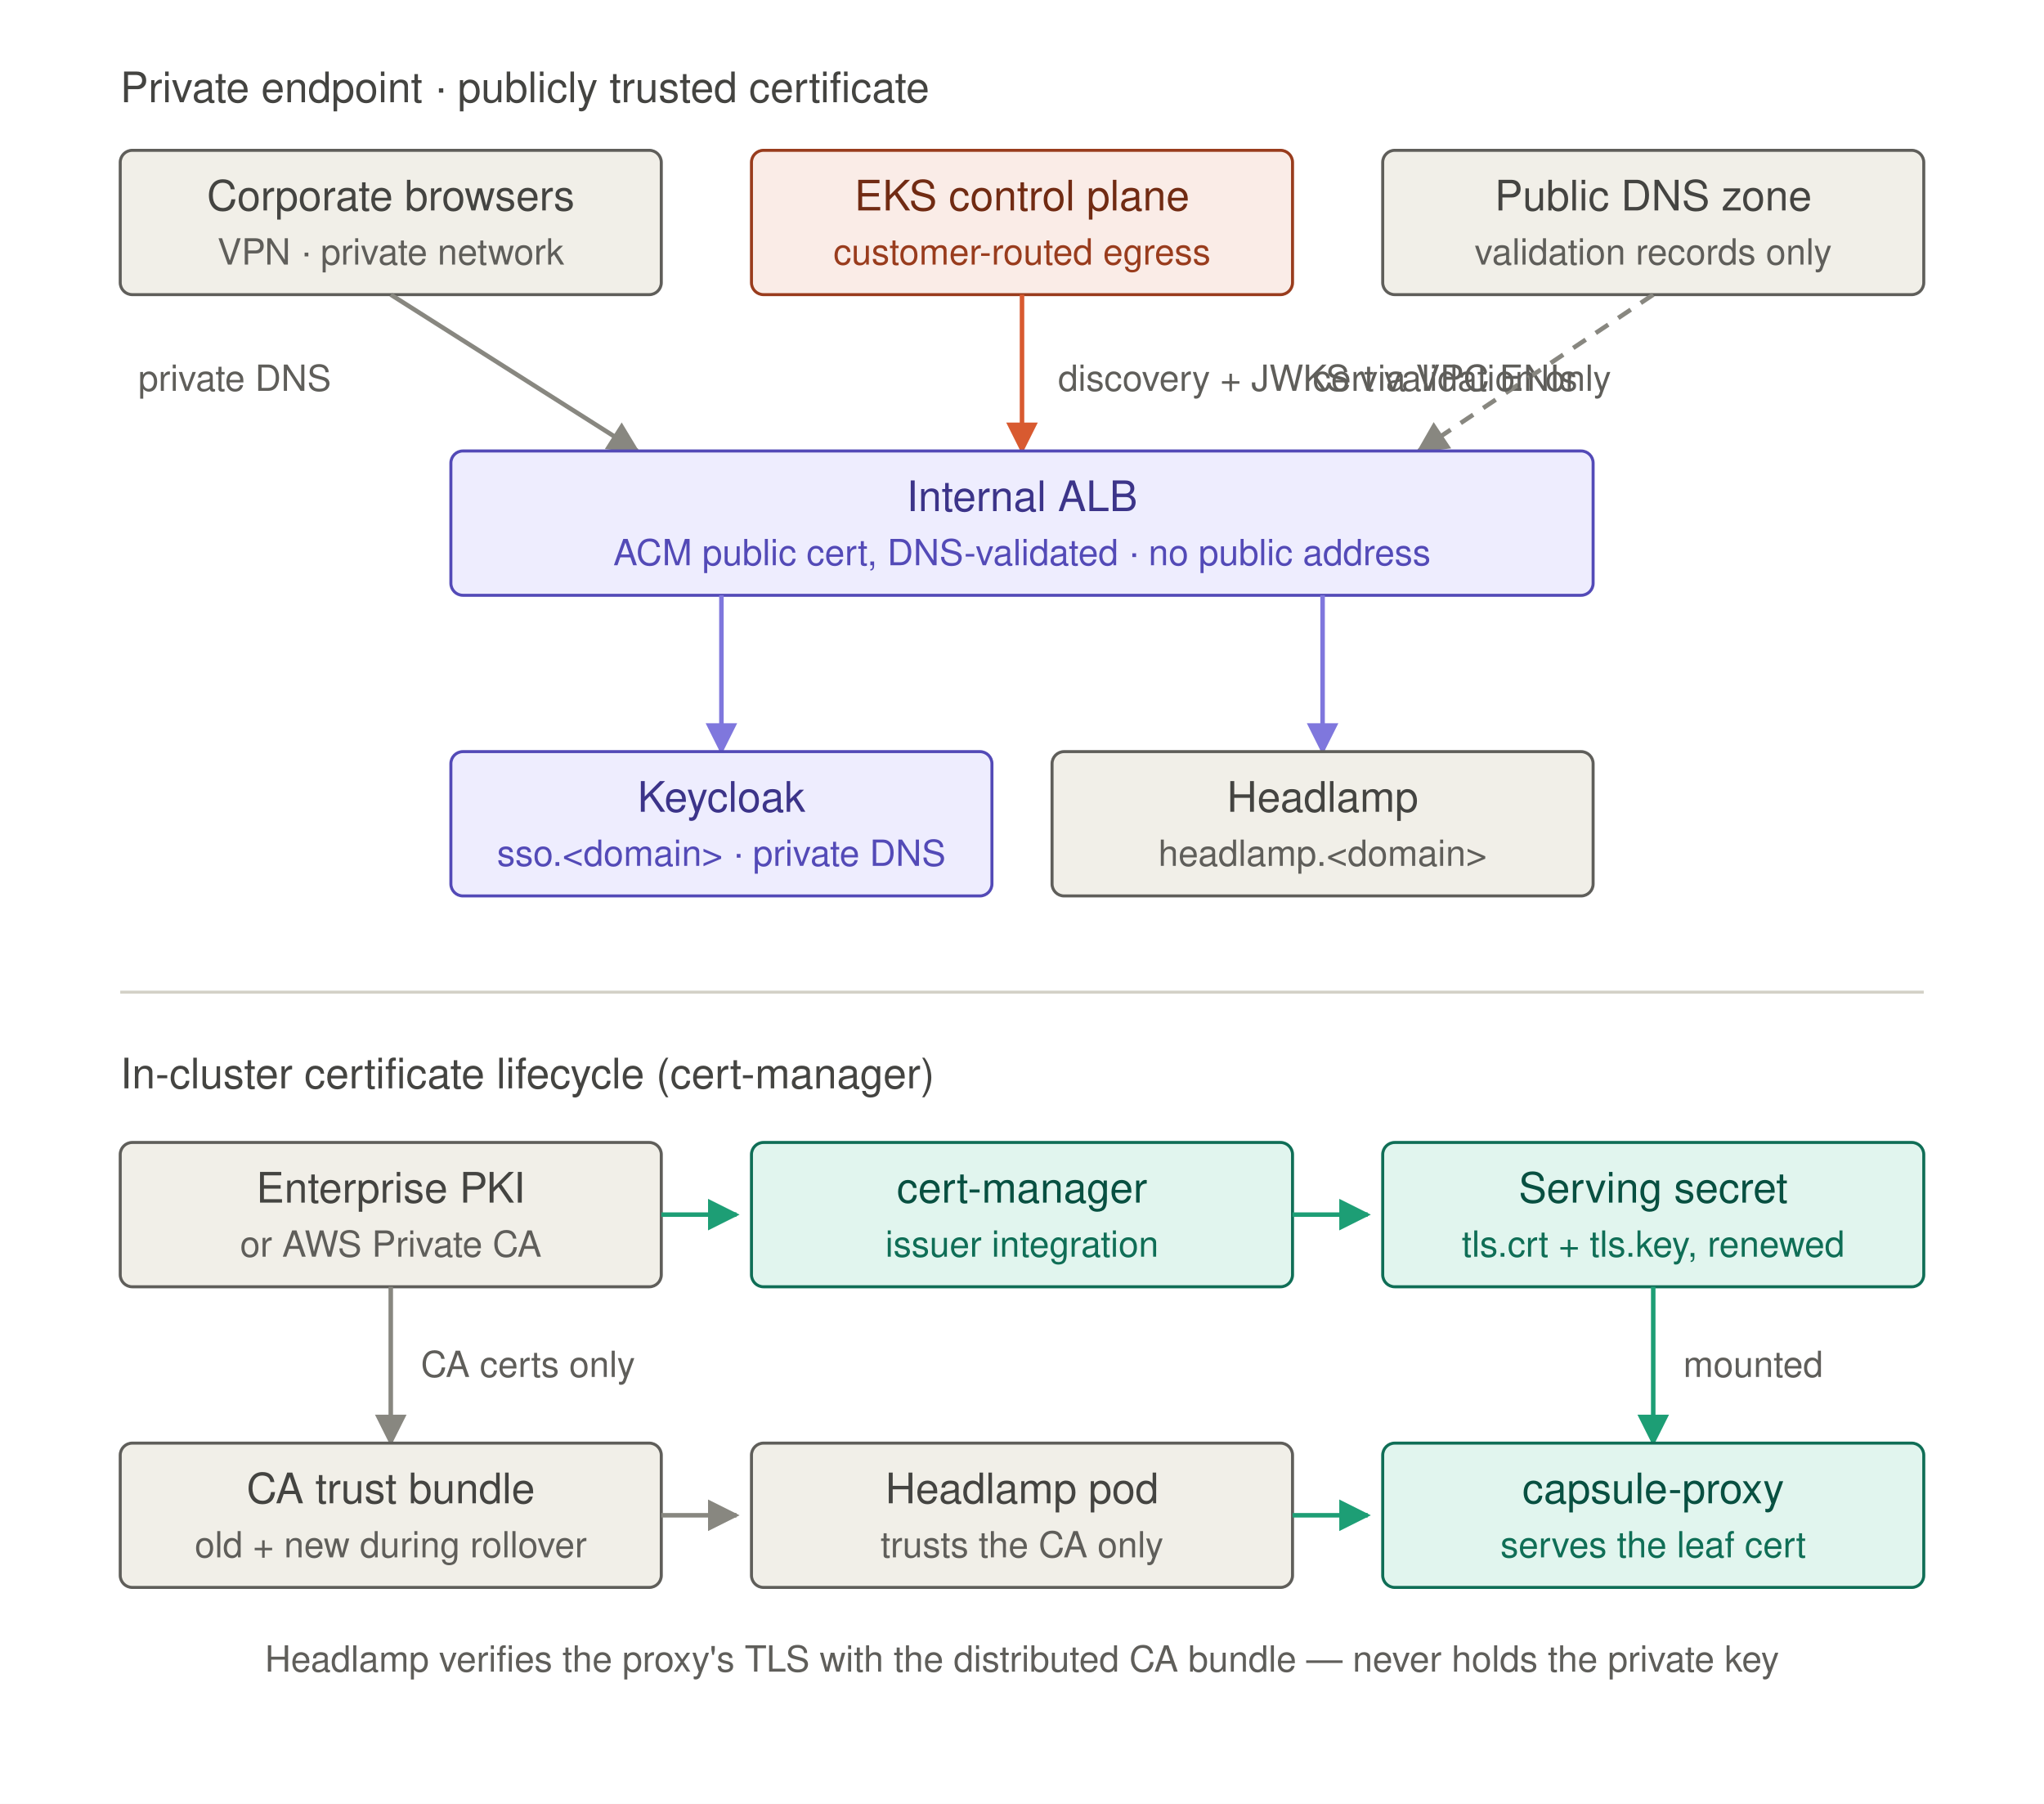
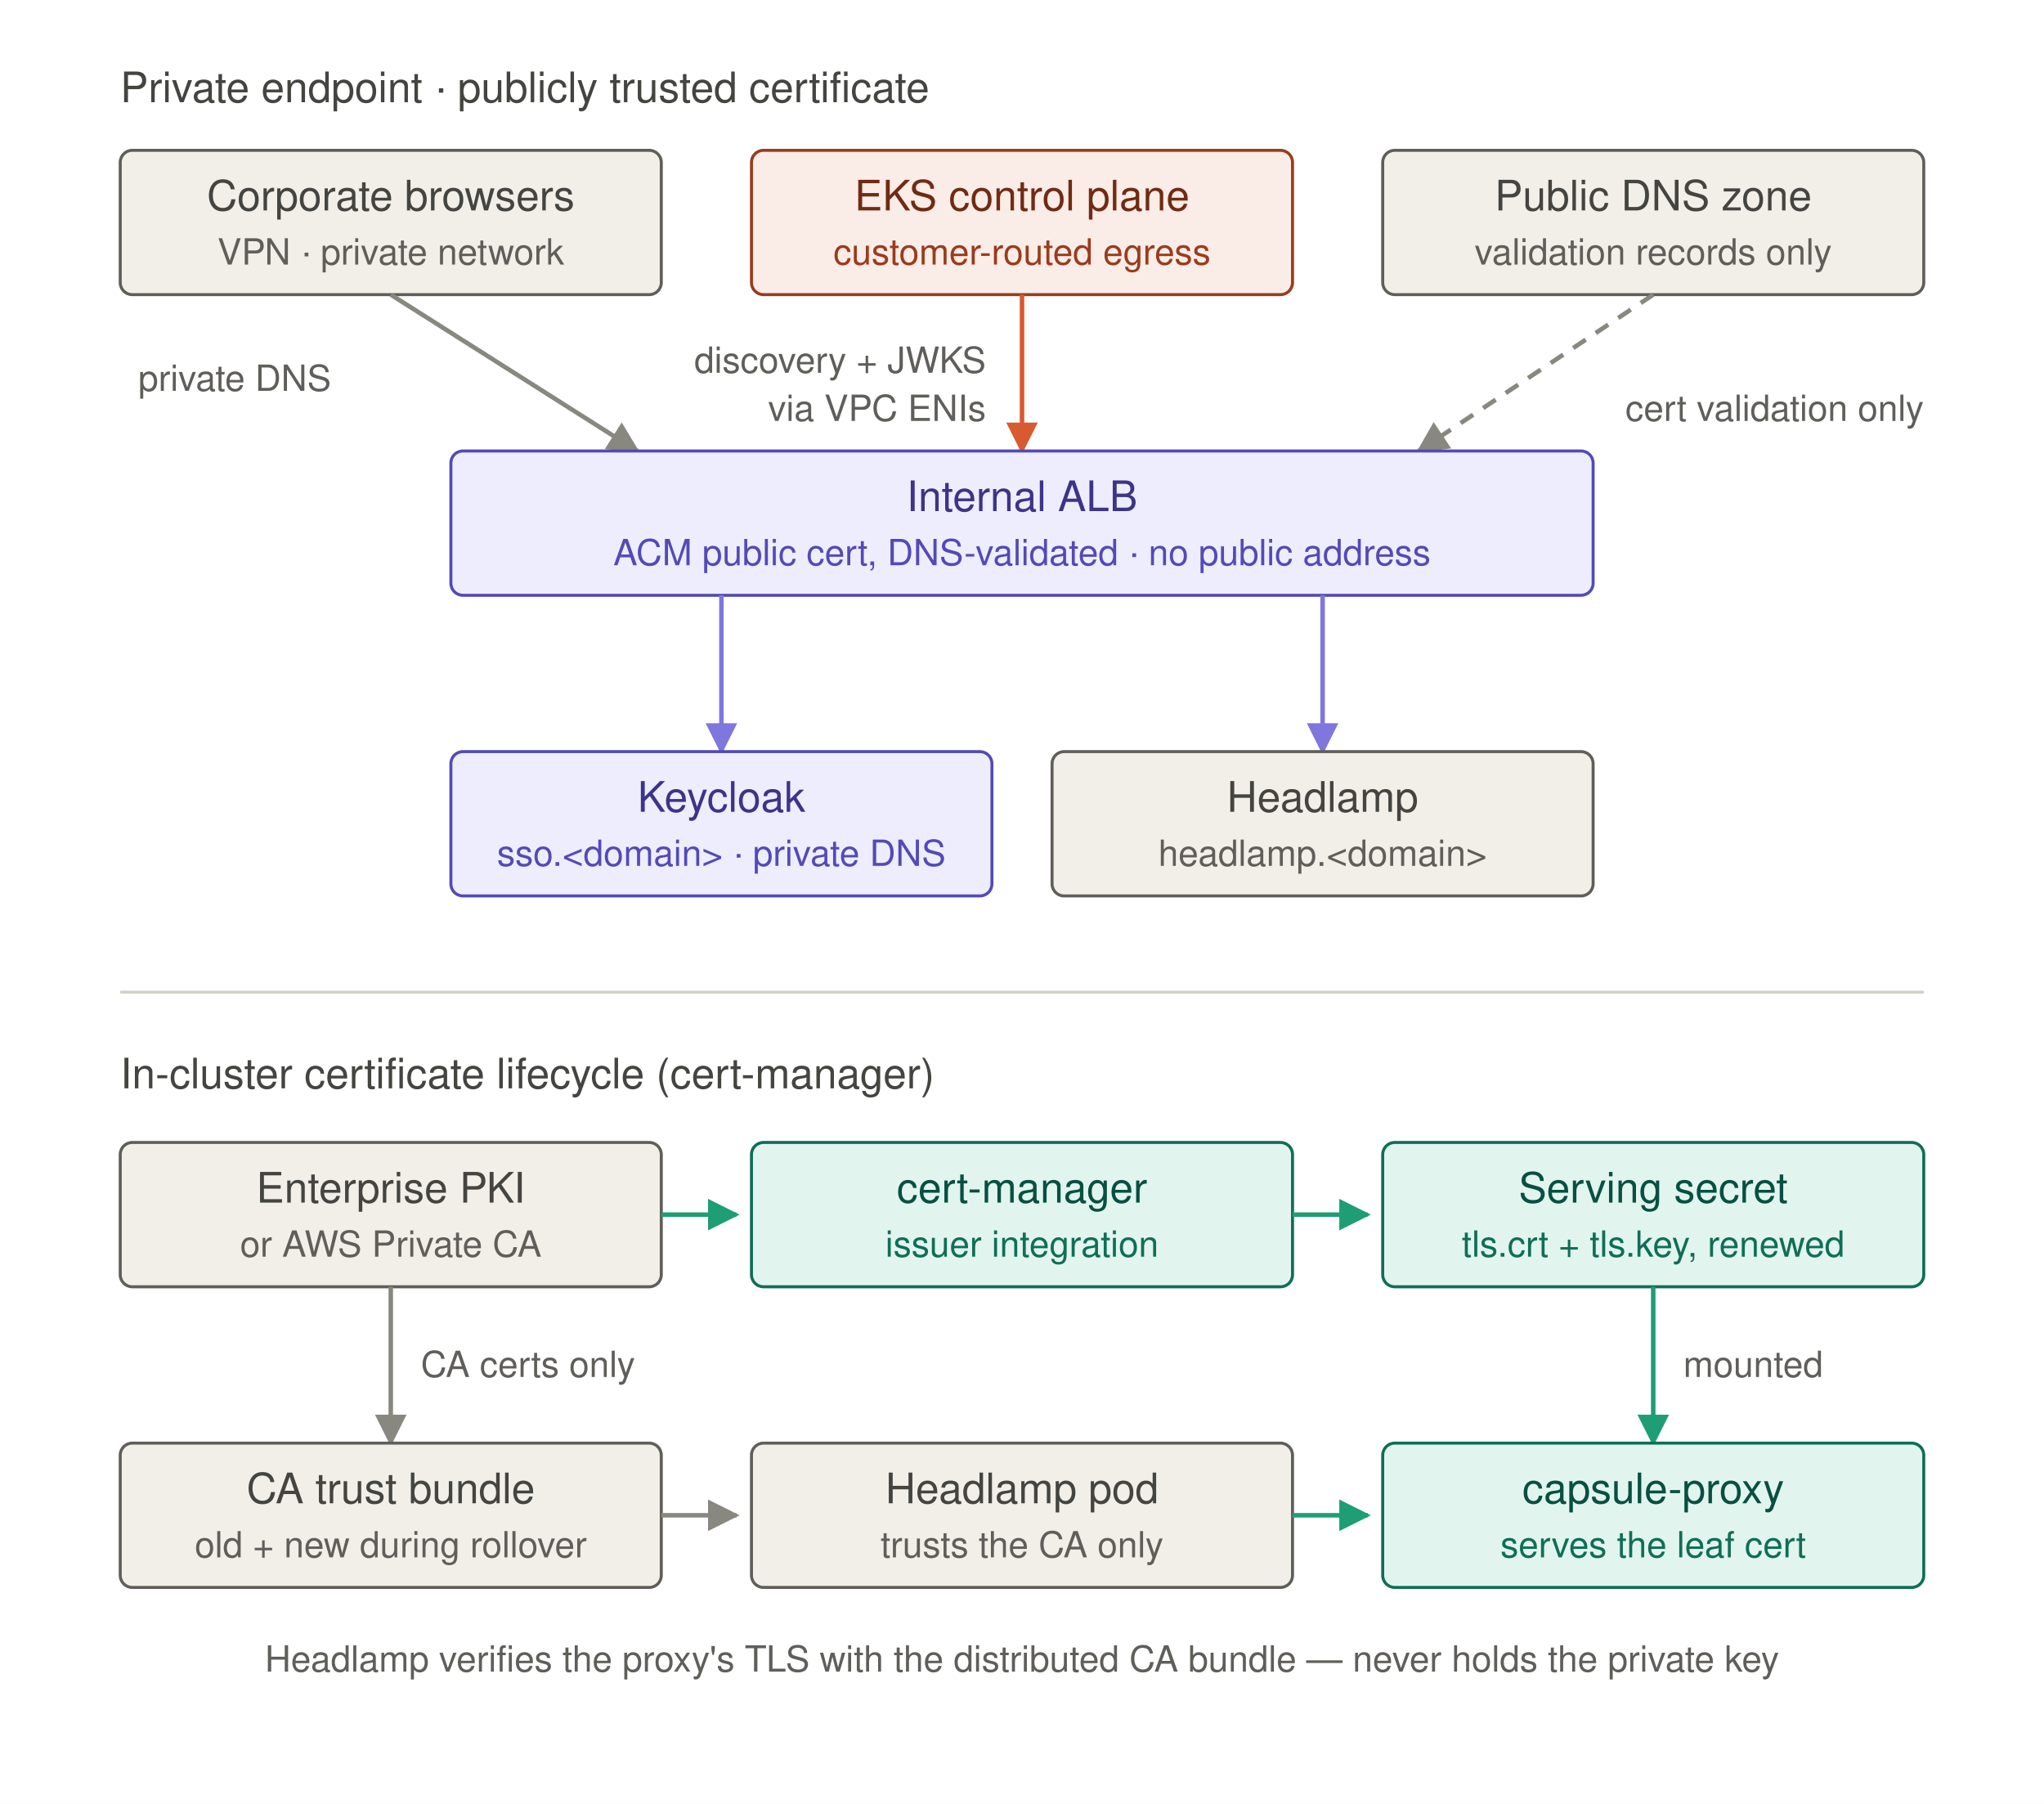
<svg xmlns="http://www.w3.org/2000/svg" width="680" height="600" viewBox="0 0 680 600" role="img">
  <defs>
    <marker id="aG" viewBox="0 0 10 10" refX="9" refY="5" markerWidth="7" markerHeight="7" orient="auto-start-reverse">
      <path d="M 0 0 L 10 5 L 0 10 z" fill="#888780" />
    </marker>
    <marker id="aC" viewBox="0 0 10 10" refX="9" refY="5" markerWidth="7" markerHeight="7" orient="auto-start-reverse">
      <path d="M 0 0 L 10 5 L 0 10 z" fill="#D85A30" />
    </marker>
    <marker id="aP" viewBox="0 0 10 10" refX="9" refY="5" markerWidth="7" markerHeight="7" orient="auto-start-reverse">
      <path d="M 0 0 L 10 5 L 0 10 z" fill="#7F77DD" />
    </marker>
    <marker id="aT" viewBox="0 0 10 10" refX="9" refY="5" markerWidth="7" markerHeight="7" orient="auto-start-reverse">
      <path d="M 0 0 L 10 5 L 0 10 z" fill="#1D9E75" />
    </marker>
    <style>
text { font-family: Helvetica, Arial, sans-serif; }
.th { font-size: 14px; font-weight: 500; }
.ts { font-size: 12px; font-weight: 400; }
.lbl { font-size: 12px; font-weight: 400; fill: #5F5E5A; }
.band { font-size: 14px; font-weight: 500; fill: #444441; }
</style>
  </defs>
  <rect x="0" y="0" width="680" height="600" fill="#ffffff" />
  <text x="40" y="34" class="band">Private endpoint · publicly trusted certificate</text>
  <rect x="40" y="50" width="180" height="48" rx="4" fill="#F1EFE8" stroke="#5F5E5A" />
  <text x="130" y="70" text-anchor="middle" class="th" fill="#444441">Corporate browsers</text>
  <text x="130" y="88" text-anchor="middle" class="ts" fill="#5F5E5A">VPN · private network</text>
  <rect x="250" y="50" width="180" height="48" rx="4" fill="#FAECE7" stroke="#993C1D" />
  <text x="340" y="70" text-anchor="middle" class="th" fill="#712B13">EKS control plane</text>
  <text x="340" y="88" text-anchor="middle" class="ts" fill="#993C1D">customer-routed egress</text>
  <rect x="460" y="50" width="180" height="48" rx="4" fill="#F1EFE8" stroke="#5F5E5A" />
  <text x="550" y="70" text-anchor="middle" class="th" fill="#444441">Public DNS zone</text>
  <text x="550" y="88" text-anchor="middle" class="ts" fill="#5F5E5A">validation records only</text>
  <line x1="130" y1="98" x2="212" y2="150" stroke="#888780" stroke-width="1.5" marker-end="url(#aG)" />
  <text x="46" y="130" class="lbl">private DNS</text>
  <line x1="340" y1="98" x2="340" y2="150" stroke="#D85A30" stroke-width="1.5" marker-end="url(#aC)" />
-   <text x="352" y="130" class="lbl">discovery + JWKS via VPC ENIs</text>
+   <text x="328" y="124" class="lbl" text-anchor="end">discovery + JWKS</text>
+   <text x="328" y="140" class="lbl" text-anchor="end">via VPC ENIs</text>
  <line x1="550" y1="98" x2="472" y2="150" stroke="#888780" stroke-width="1.5" stroke-dasharray="5 4" marker-end="url(#aG)" />
-   <text x="536" y="130" class="lbl" text-anchor="end">cert validation only</text>
+   <text x="640" y="140" class="lbl" text-anchor="end">cert validation only</text>
  <rect x="150" y="150" width="380" height="48" rx="4" fill="#EEEDFE" stroke="#534AB7" />
  <text x="340" y="170" text-anchor="middle" class="th" fill="#3C3489">Internal ALB</text>
  <text x="340" y="188" text-anchor="middle" class="ts" fill="#534AB7">ACM public cert, DNS-validated · no public address</text>
  <line x1="240" y1="198" x2="240" y2="250" stroke="#7F77DD" stroke-width="1.5" marker-end="url(#aP)" />
  <line x1="440" y1="198" x2="440" y2="250" stroke="#7F77DD" stroke-width="1.5" marker-end="url(#aP)" />
  <rect x="150" y="250" width="180" height="48" rx="4" fill="#EEEDFE" stroke="#534AB7" />
  <text x="240" y="270" text-anchor="middle" class="th" fill="#3C3489">Keycloak</text>
  <text x="240" y="288" text-anchor="middle" class="ts" fill="#534AB7">sso.&lt;domain&gt; · private DNS</text>
  <rect x="350" y="250" width="180" height="48" rx="4" fill="#F1EFE8" stroke="#5F5E5A" />
  <text x="440" y="270" text-anchor="middle" class="th" fill="#444441">Headlamp</text>
  <text x="440" y="288" text-anchor="middle" class="ts" fill="#5F5E5A">headlamp.&lt;domain&gt;</text>
  <line x1="40" y1="330" x2="640" y2="330" stroke="#D3D1C7" stroke-width="1" />
  <text x="40" y="362" class="band">In-cluster certificate lifecycle (cert-manager)</text>
  <rect x="40" y="380" width="180" height="48" rx="4" fill="#F1EFE8" stroke="#5F5E5A" />
  <text x="130" y="400" text-anchor="middle" class="th" fill="#444441">Enterprise PKI</text>
  <text x="130" y="418" text-anchor="middle" class="ts" fill="#5F5E5A">or AWS Private CA</text>
  <rect x="250" y="380" width="180" height="48" rx="4" fill="#E1F5EE" stroke="#0F6E56" />
  <text x="340" y="400" text-anchor="middle" class="th" fill="#085041">cert-manager</text>
  <text x="340" y="418" text-anchor="middle" class="ts" fill="#0F6E56">issuer integration</text>
  <rect x="460" y="380" width="180" height="48" rx="4" fill="#E1F5EE" stroke="#0F6E56" />
  <text x="550" y="400" text-anchor="middle" class="th" fill="#085041">Serving secret</text>
  <text x="550" y="418" text-anchor="middle" class="ts" fill="#0F6E56">tls.crt + tls.key, renewed</text>
  <line x1="220" y1="404" x2="245" y2="404" stroke="#1D9E75" stroke-width="1.5" marker-end="url(#aT)" />
  <line x1="430" y1="404" x2="455" y2="404" stroke="#1D9E75" stroke-width="1.5" marker-end="url(#aT)" />
  <line x1="130" y1="428" x2="130" y2="480" stroke="#888780" stroke-width="1.5" marker-end="url(#aG)" />
  <text x="140" y="458" class="lbl">CA certs only</text>
  <line x1="550" y1="428" x2="550" y2="480" stroke="#1D9E75" stroke-width="1.5" marker-end="url(#aT)" />
  <text x="560" y="458" class="lbl">mounted</text>
  <rect x="40" y="480" width="180" height="48" rx="4" fill="#F1EFE8" stroke="#5F5E5A" />
  <text x="130" y="500" text-anchor="middle" class="th" fill="#444441">CA trust bundle</text>
  <text x="130" y="518" text-anchor="middle" class="ts" fill="#5F5E5A">old + new during rollover</text>
  <rect x="250" y="480" width="180" height="48" rx="4" fill="#F1EFE8" stroke="#5F5E5A" />
  <text x="340" y="500" text-anchor="middle" class="th" fill="#444441">Headlamp pod</text>
  <text x="340" y="518" text-anchor="middle" class="ts" fill="#5F5E5A">trusts the CA only</text>
  <rect x="460" y="480" width="180" height="48" rx="4" fill="#E1F5EE" stroke="#0F6E56" />
  <text x="550" y="500" text-anchor="middle" class="th" fill="#085041">capsule-proxy</text>
  <text x="550" y="518" text-anchor="middle" class="ts" fill="#0F6E56">serves the leaf cert</text>
  <line x1="220" y1="504" x2="245" y2="504" stroke="#888780" stroke-width="1.5" marker-end="url(#aG)" />
  <line x1="430" y1="504" x2="455" y2="504" stroke="#1D9E75" stroke-width="1.5" marker-end="url(#aT)" />
  <text x="340" y="556" text-anchor="middle" class="lbl">Headlamp verifies the proxy's TLS with the distributed CA bundle — never holds the private key</text>
</svg>
